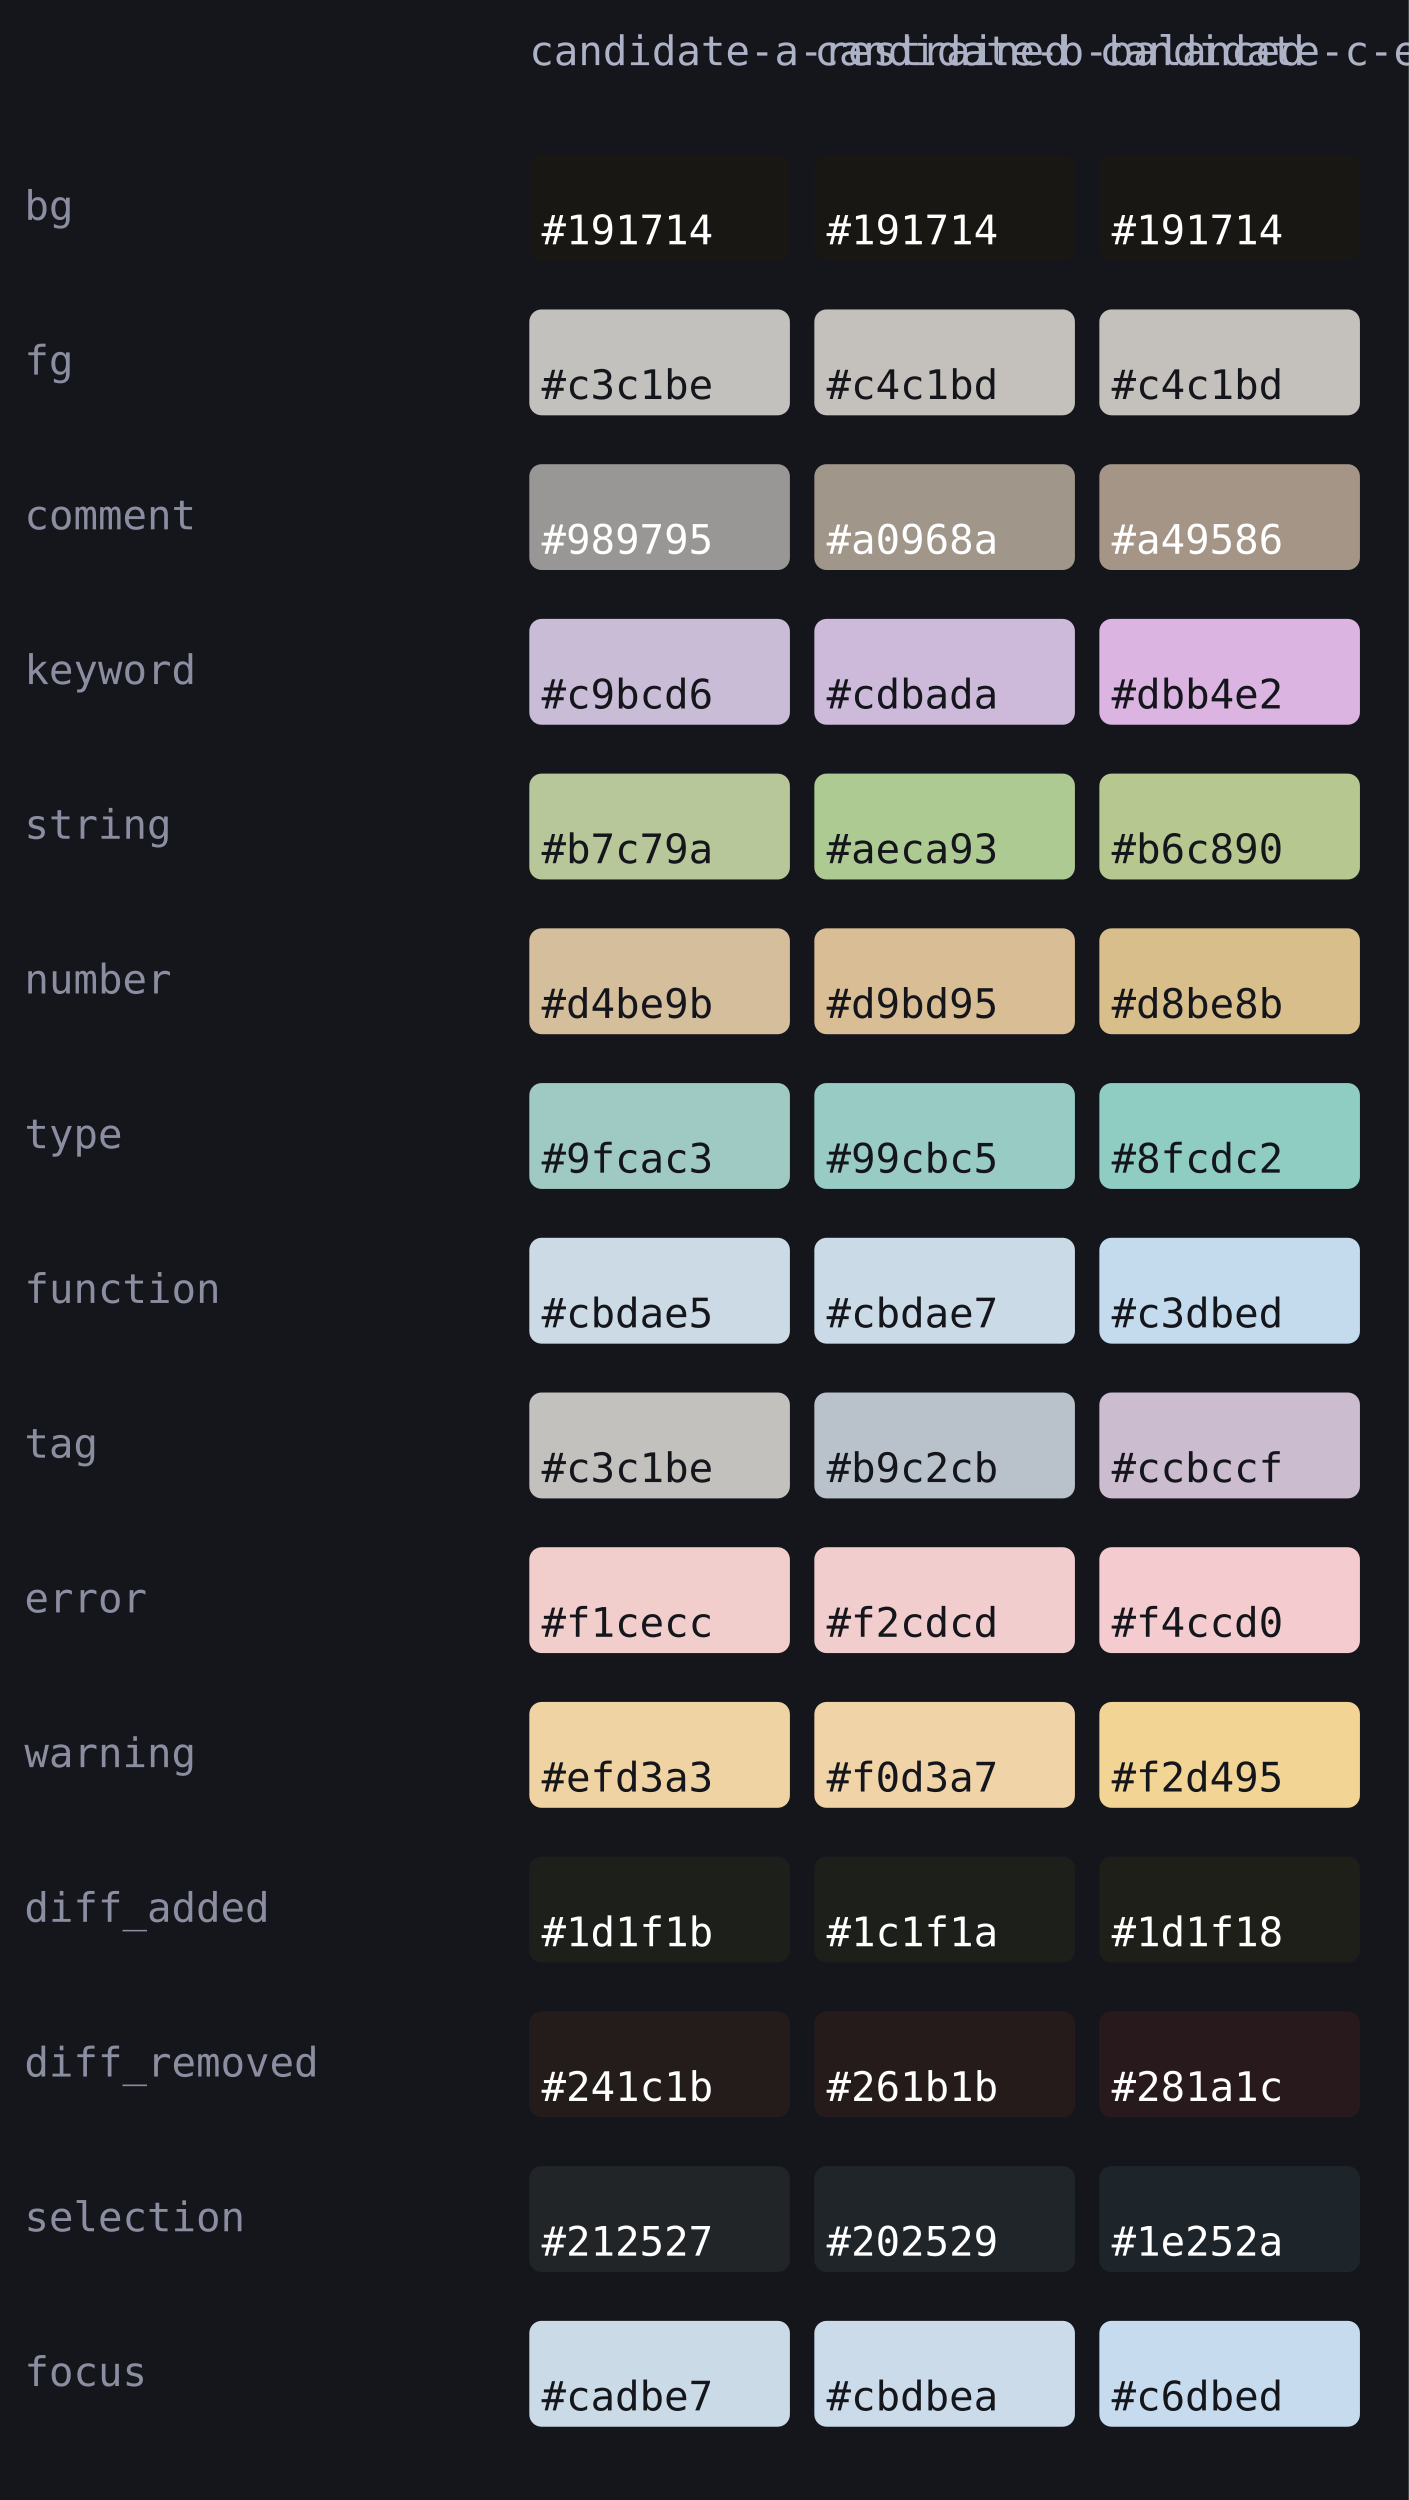
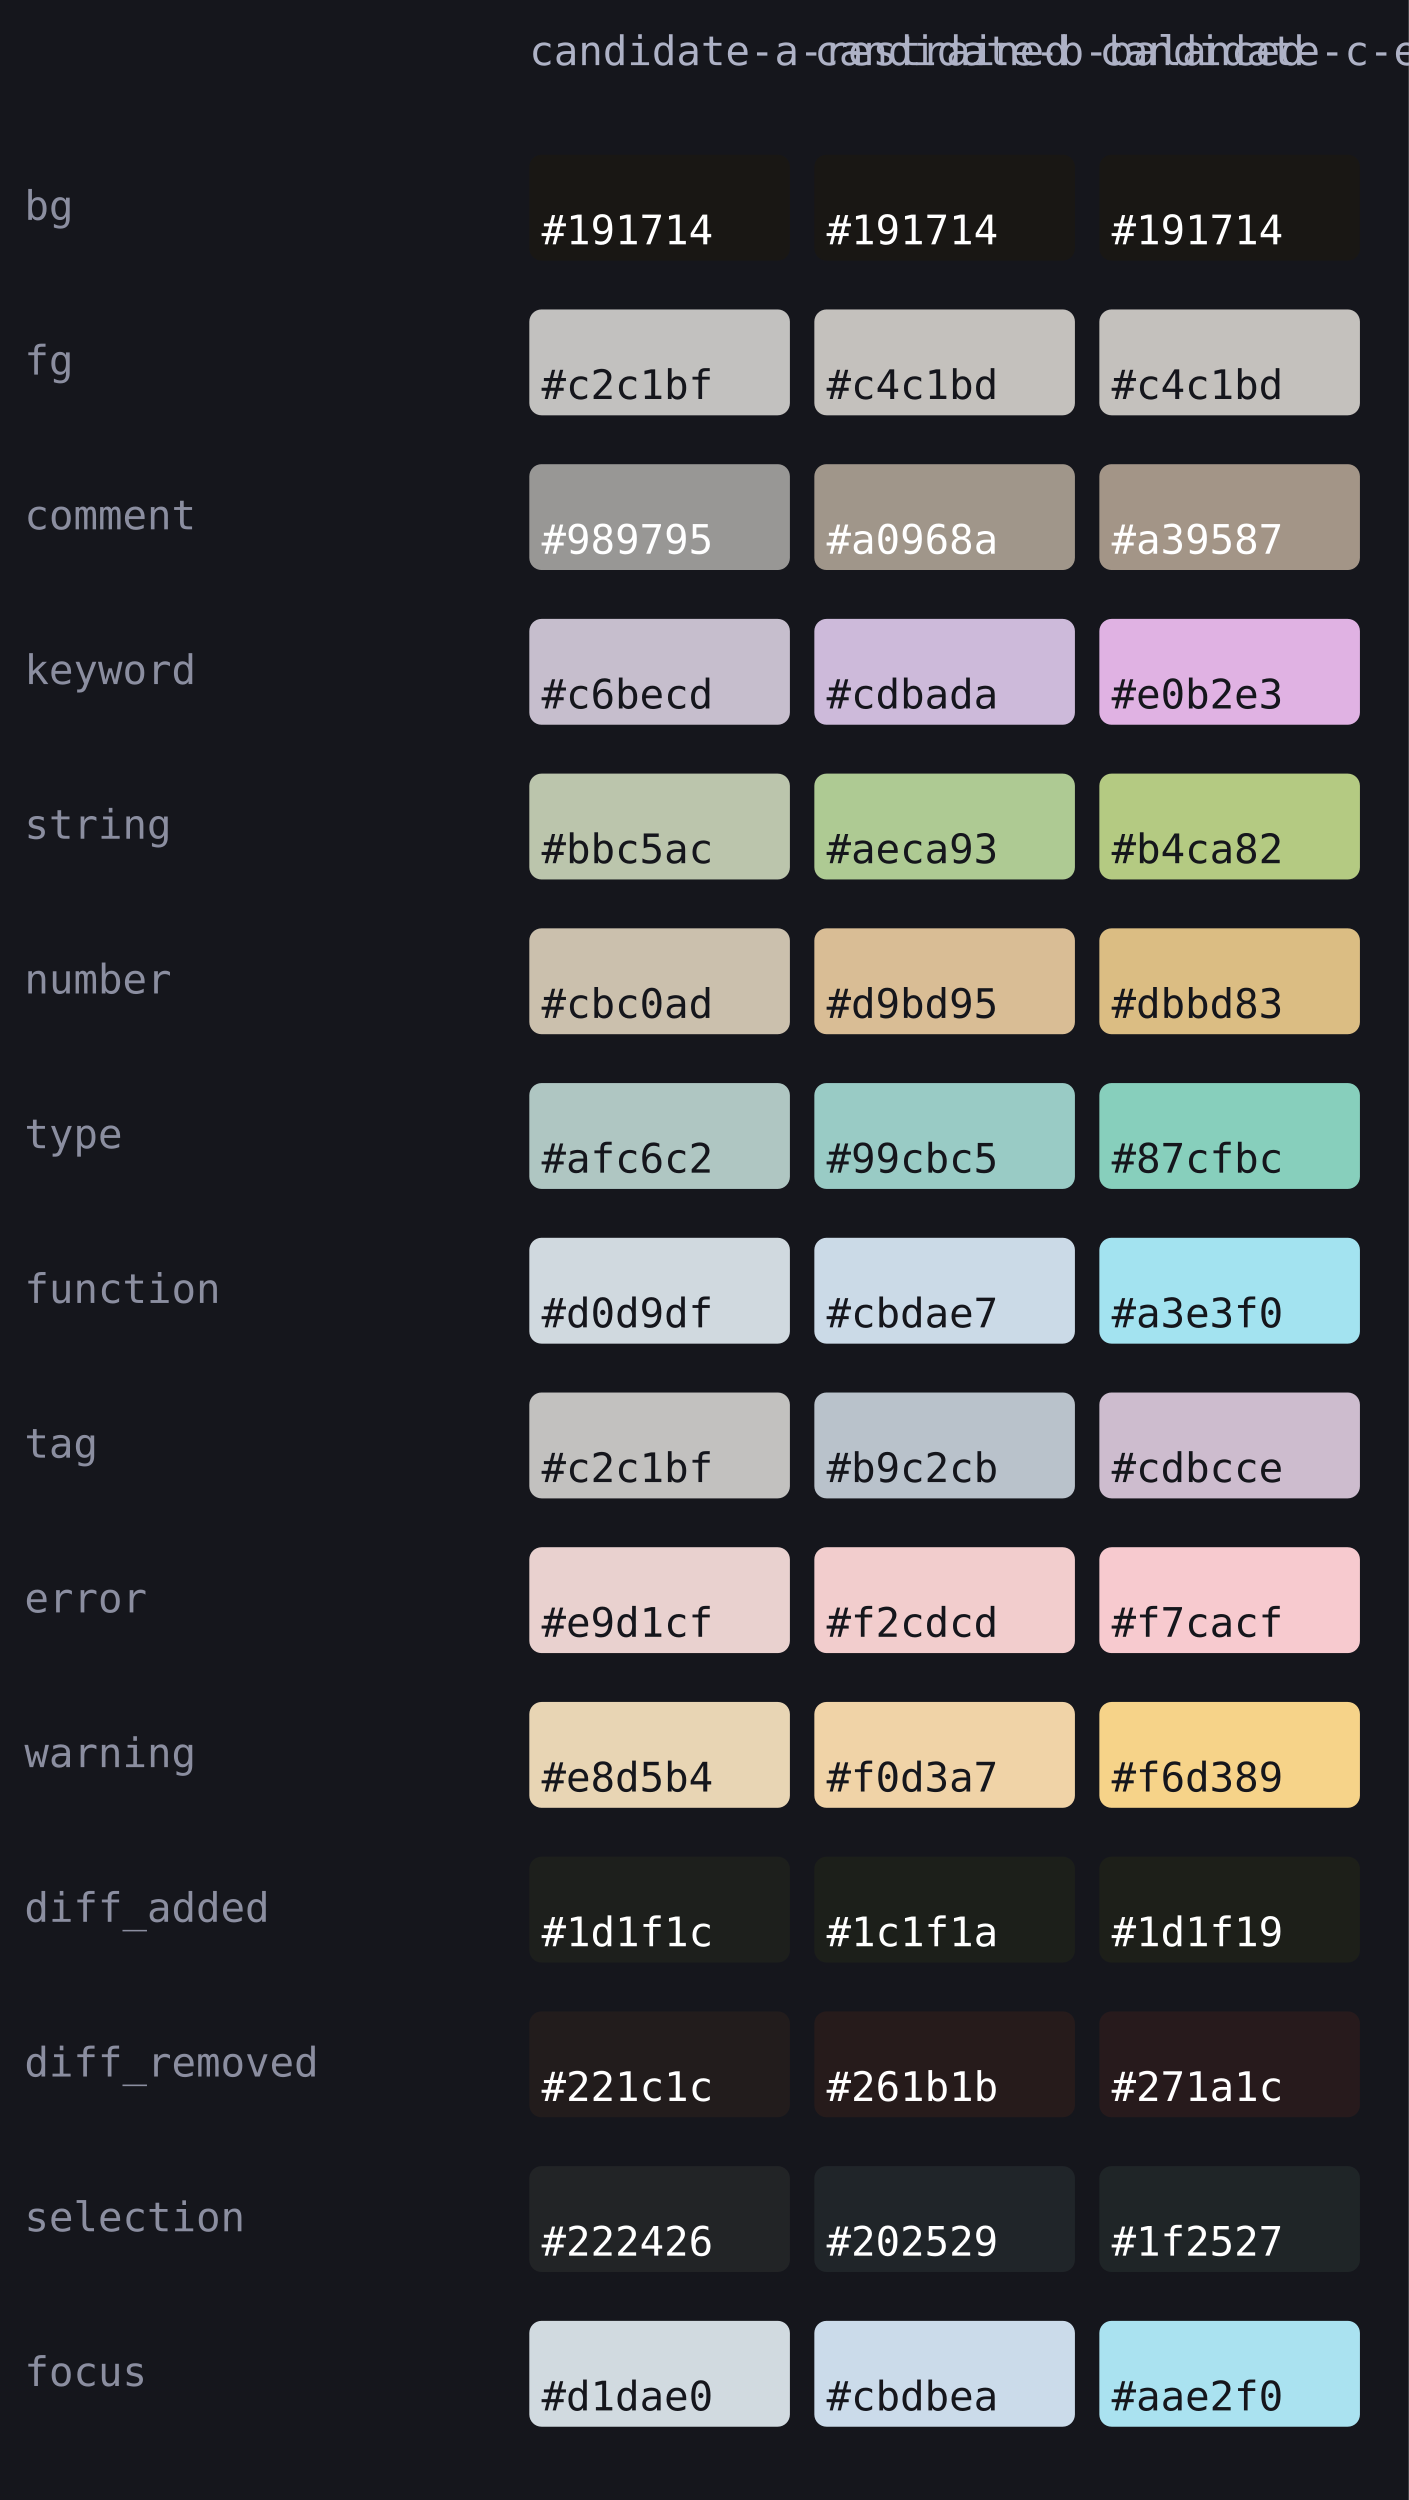
<svg xmlns="http://www.w3.org/2000/svg" width="346" height="614" font-family="ui-monospace,monospace" font-size="10">
  <rect width="100%" height="100%" fill="#15161c" />
  <text x="130" y="16" fill="#aeb2c6">candidate-a-restrained</text>
  <text x="200" y="16" fill="#aeb2c6">candidate-b-balanced</text>
  <text x="270" y="16" fill="#aeb2c6">candidate-c-expressive</text>
  <text x="6" y="54" fill="#8b8ea0">bg</text>
  <rect x="130" y="38" width="64" height="26" fill="#191714" rx="3" />
  <text x="133" y="60" fill="#fff">#191714</text>
  <rect x="200" y="38" width="64" height="26" fill="#191714" rx="3" />
  <text x="203" y="60" fill="#fff">#191714</text>
  <rect x="270" y="38" width="64" height="26" fill="#191714" rx="3" />
  <text x="273" y="60" fill="#fff">#191714</text>
  <text x="6" y="92" fill="#8b8ea0">fg</text>
-   <rect x="130" y="76" width="64" height="26" fill="#c3c1be" rx="3" />
-   <text x="133" y="98" fill="#15161c">#c3c1be</text>
+   <rect x="130" y="76" width="64" height="26" fill="#c2c1bf" rx="3" />
+   <text x="133" y="98" fill="#15161c">#c2c1bf</text>
  <rect x="200" y="76" width="64" height="26" fill="#c4c1bd" rx="3" />
  <text x="203" y="98" fill="#15161c">#c4c1bd</text>
  <rect x="270" y="76" width="64" height="26" fill="#c4c1bd" rx="3" />
  <text x="273" y="98" fill="#15161c">#c4c1bd</text>
  <text x="6" y="130" fill="#8b8ea0">comment</text>
  <rect x="130" y="114" width="64" height="26" fill="#989795" rx="3" />
  <text x="133" y="136" fill="#fff">#989795</text>
  <rect x="200" y="114" width="64" height="26" fill="#a0968a" rx="3" />
  <text x="203" y="136" fill="#fff">#a0968a</text>
-   <rect x="270" y="114" width="64" height="26" fill="#a49586" rx="3" />
-   <text x="273" y="136" fill="#fff">#a49586</text>
+   <rect x="270" y="114" width="64" height="26" fill="#a39587" rx="3" />
+   <text x="273" y="136" fill="#fff">#a39587</text>
  <text x="6" y="168" fill="#8b8ea0">keyword</text>
-   <rect x="130" y="152" width="64" height="26" fill="#c9bcd6" rx="3" />
-   <text x="133" y="174" fill="#15161c">#c9bcd6</text>
+   <rect x="130" y="152" width="64" height="26" fill="#c6becd" rx="3" />
+   <text x="133" y="174" fill="#15161c">#c6becd</text>
  <rect x="200" y="152" width="64" height="26" fill="#cdbada" rx="3" />
  <text x="203" y="174" fill="#15161c">#cdbada</text>
-   <rect x="270" y="152" width="64" height="26" fill="#dbb4e2" rx="3" />
-   <text x="273" y="174" fill="#15161c">#dbb4e2</text>
+   <rect x="270" y="152" width="64" height="26" fill="#e0b2e3" rx="3" />
+   <text x="273" y="174" fill="#15161c">#e0b2e3</text>
  <text x="6" y="206" fill="#8b8ea0">string</text>
-   <rect x="130" y="190" width="64" height="26" fill="#b7c79a" rx="3" />
-   <text x="133" y="212" fill="#15161c">#b7c79a</text>
+   <rect x="130" y="190" width="64" height="26" fill="#bbc5ac" rx="3" />
+   <text x="133" y="212" fill="#15161c">#bbc5ac</text>
  <rect x="200" y="190" width="64" height="26" fill="#aeca93" rx="3" />
  <text x="203" y="212" fill="#15161c">#aeca93</text>
-   <rect x="270" y="190" width="64" height="26" fill="#b6c890" rx="3" />
-   <text x="273" y="212" fill="#15161c">#b6c890</text>
+   <rect x="270" y="190" width="64" height="26" fill="#b4ca82" rx="3" />
+   <text x="273" y="212" fill="#15161c">#b4ca82</text>
  <text x="6" y="244" fill="#8b8ea0">number</text>
-   <rect x="130" y="228" width="64" height="26" fill="#d4be9b" rx="3" />
-   <text x="133" y="250" fill="#15161c">#d4be9b</text>
+   <rect x="130" y="228" width="64" height="26" fill="#cbc0ad" rx="3" />
+   <text x="133" y="250" fill="#15161c">#cbc0ad</text>
  <rect x="200" y="228" width="64" height="26" fill="#d9bd95" rx="3" />
  <text x="203" y="250" fill="#15161c">#d9bd95</text>
-   <rect x="270" y="228" width="64" height="26" fill="#d8be8b" rx="3" />
-   <text x="273" y="250" fill="#15161c">#d8be8b</text>
+   <rect x="270" y="228" width="64" height="26" fill="#dbbd83" rx="3" />
+   <text x="273" y="250" fill="#15161c">#dbbd83</text>
  <text x="6" y="282" fill="#8b8ea0">type</text>
-   <rect x="130" y="266" width="64" height="26" fill="#9fcac3" rx="3" />
-   <text x="133" y="288" fill="#15161c">#9fcac3</text>
+   <rect x="130" y="266" width="64" height="26" fill="#afc6c2" rx="3" />
+   <text x="133" y="288" fill="#15161c">#afc6c2</text>
  <rect x="200" y="266" width="64" height="26" fill="#99cbc5" rx="3" />
  <text x="203" y="288" fill="#15161c">#99cbc5</text>
-   <rect x="270" y="266" width="64" height="26" fill="#8fcdc2" rx="3" />
-   <text x="273" y="288" fill="#15161c">#8fcdc2</text>
+   <rect x="270" y="266" width="64" height="26" fill="#87cfbc" rx="3" />
+   <text x="273" y="288" fill="#15161c">#87cfbc</text>
  <text x="6" y="320" fill="#8b8ea0">function</text>
-   <rect x="130" y="304" width="64" height="26" fill="#cbdae5" rx="3" />
-   <text x="133" y="326" fill="#15161c">#cbdae5</text>
+   <rect x="130" y="304" width="64" height="26" fill="#d0d9df" rx="3" />
+   <text x="133" y="326" fill="#15161c">#d0d9df</text>
  <rect x="200" y="304" width="64" height="26" fill="#cbdae7" rx="3" />
  <text x="203" y="326" fill="#15161c">#cbdae7</text>
-   <rect x="270" y="304" width="64" height="26" fill="#c3dbed" rx="3" />
-   <text x="273" y="326" fill="#15161c">#c3dbed</text>
+   <rect x="270" y="304" width="64" height="26" fill="#a3e3f0" rx="3" />
+   <text x="273" y="326" fill="#15161c">#a3e3f0</text>
  <text x="6" y="358" fill="#8b8ea0">tag</text>
-   <rect x="130" y="342" width="64" height="26" fill="#c3c1be" rx="3" />
-   <text x="133" y="364" fill="#15161c">#c3c1be</text>
+   <rect x="130" y="342" width="64" height="26" fill="#c2c1bf" rx="3" />
+   <text x="133" y="364" fill="#15161c">#c2c1bf</text>
  <rect x="200" y="342" width="64" height="26" fill="#b9c2cb" rx="3" />
  <text x="203" y="364" fill="#15161c">#b9c2cb</text>
-   <rect x="270" y="342" width="64" height="26" fill="#ccbccf" rx="3" />
-   <text x="273" y="364" fill="#15161c">#ccbccf</text>
+   <rect x="270" y="342" width="64" height="26" fill="#cdbcce" rx="3" />
+   <text x="273" y="364" fill="#15161c">#cdbcce</text>
  <text x="6" y="396" fill="#8b8ea0">error</text>
-   <rect x="130" y="380" width="64" height="26" fill="#f1cecc" rx="3" />
-   <text x="133" y="402" fill="#15161c">#f1cecc</text>
+   <rect x="130" y="380" width="64" height="26" fill="#e9d1cf" rx="3" />
+   <text x="133" y="402" fill="#15161c">#e9d1cf</text>
  <rect x="200" y="380" width="64" height="26" fill="#f2cdcd" rx="3" />
  <text x="203" y="402" fill="#15161c">#f2cdcd</text>
-   <rect x="270" y="380" width="64" height="26" fill="#f4ccd0" rx="3" />
-   <text x="273" y="402" fill="#15161c">#f4ccd0</text>
+   <rect x="270" y="380" width="64" height="26" fill="#f7cacf" rx="3" />
+   <text x="273" y="402" fill="#15161c">#f7cacf</text>
  <text x="6" y="434" fill="#8b8ea0">warning</text>
-   <rect x="130" y="418" width="64" height="26" fill="#efd3a3" rx="3" />
-   <text x="133" y="440" fill="#15161c">#efd3a3</text>
+   <rect x="130" y="418" width="64" height="26" fill="#e8d5b4" rx="3" />
+   <text x="133" y="440" fill="#15161c">#e8d5b4</text>
  <rect x="200" y="418" width="64" height="26" fill="#f0d3a7" rx="3" />
  <text x="203" y="440" fill="#15161c">#f0d3a7</text>
-   <rect x="270" y="418" width="64" height="26" fill="#f2d495" rx="3" />
-   <text x="273" y="440" fill="#15161c">#f2d495</text>
+   <rect x="270" y="418" width="64" height="26" fill="#f6d389" rx="3" />
+   <text x="273" y="440" fill="#15161c">#f6d389</text>
  <text x="6" y="472" fill="#8b8ea0">diff_added</text>
-   <rect x="130" y="456" width="64" height="26" fill="#1d1f1b" rx="3" />
-   <text x="133" y="478" fill="#fff">#1d1f1b</text>
+   <rect x="130" y="456" width="64" height="26" fill="#1d1f1c" rx="3" />
+   <text x="133" y="478" fill="#fff">#1d1f1c</text>
  <rect x="200" y="456" width="64" height="26" fill="#1c1f1a" rx="3" />
  <text x="203" y="478" fill="#fff">#1c1f1a</text>
-   <rect x="270" y="456" width="64" height="26" fill="#1d1f18" rx="3" />
-   <text x="273" y="478" fill="#fff">#1d1f18</text>
+   <rect x="270" y="456" width="64" height="26" fill="#1d1f19" rx="3" />
+   <text x="273" y="478" fill="#fff">#1d1f19</text>
  <text x="6" y="510" fill="#8b8ea0">diff_removed</text>
-   <rect x="130" y="494" width="64" height="26" fill="#241c1b" rx="3" />
-   <text x="133" y="516" fill="#fff">#241c1b</text>
+   <rect x="130" y="494" width="64" height="26" fill="#221c1c" rx="3" />
+   <text x="133" y="516" fill="#fff">#221c1c</text>
  <rect x="200" y="494" width="64" height="26" fill="#261b1b" rx="3" />
  <text x="203" y="516" fill="#fff">#261b1b</text>
-   <rect x="270" y="494" width="64" height="26" fill="#281a1c" rx="3" />
-   <text x="273" y="516" fill="#fff">#281a1c</text>
+   <rect x="270" y="494" width="64" height="26" fill="#271a1c" rx="3" />
+   <text x="273" y="516" fill="#fff">#271a1c</text>
  <text x="6" y="548" fill="#8b8ea0">selection</text>
-   <rect x="130" y="532" width="64" height="26" fill="#212527" rx="3" />
-   <text x="133" y="554" fill="#fff">#212527</text>
+   <rect x="130" y="532" width="64" height="26" fill="#222426" rx="3" />
+   <text x="133" y="554" fill="#fff">#222426</text>
  <rect x="200" y="532" width="64" height="26" fill="#202529" rx="3" />
  <text x="203" y="554" fill="#fff">#202529</text>
-   <rect x="270" y="532" width="64" height="26" fill="#1e252a" rx="3" />
-   <text x="273" y="554" fill="#fff">#1e252a</text>
+   <rect x="270" y="532" width="64" height="26" fill="#1f2527" rx="3" />
+   <text x="273" y="554" fill="#fff">#1f2527</text>
  <text x="6" y="586" fill="#8b8ea0">focus</text>
-   <rect x="130" y="570" width="64" height="26" fill="#cadbe7" rx="3" />
-   <text x="133" y="592" fill="#15161c">#cadbe7</text>
+   <rect x="130" y="570" width="64" height="26" fill="#d1dae0" rx="3" />
+   <text x="133" y="592" fill="#15161c">#d1dae0</text>
  <rect x="200" y="570" width="64" height="26" fill="#cbdbea" rx="3" />
  <text x="203" y="592" fill="#15161c">#cbdbea</text>
-   <rect x="270" y="570" width="64" height="26" fill="#c6dbed" rx="3" />
-   <text x="273" y="592" fill="#15161c">#c6dbed</text>
+   <rect x="270" y="570" width="64" height="26" fill="#aae2f0" rx="3" />
+   <text x="273" y="592" fill="#15161c">#aae2f0</text>
</svg>
